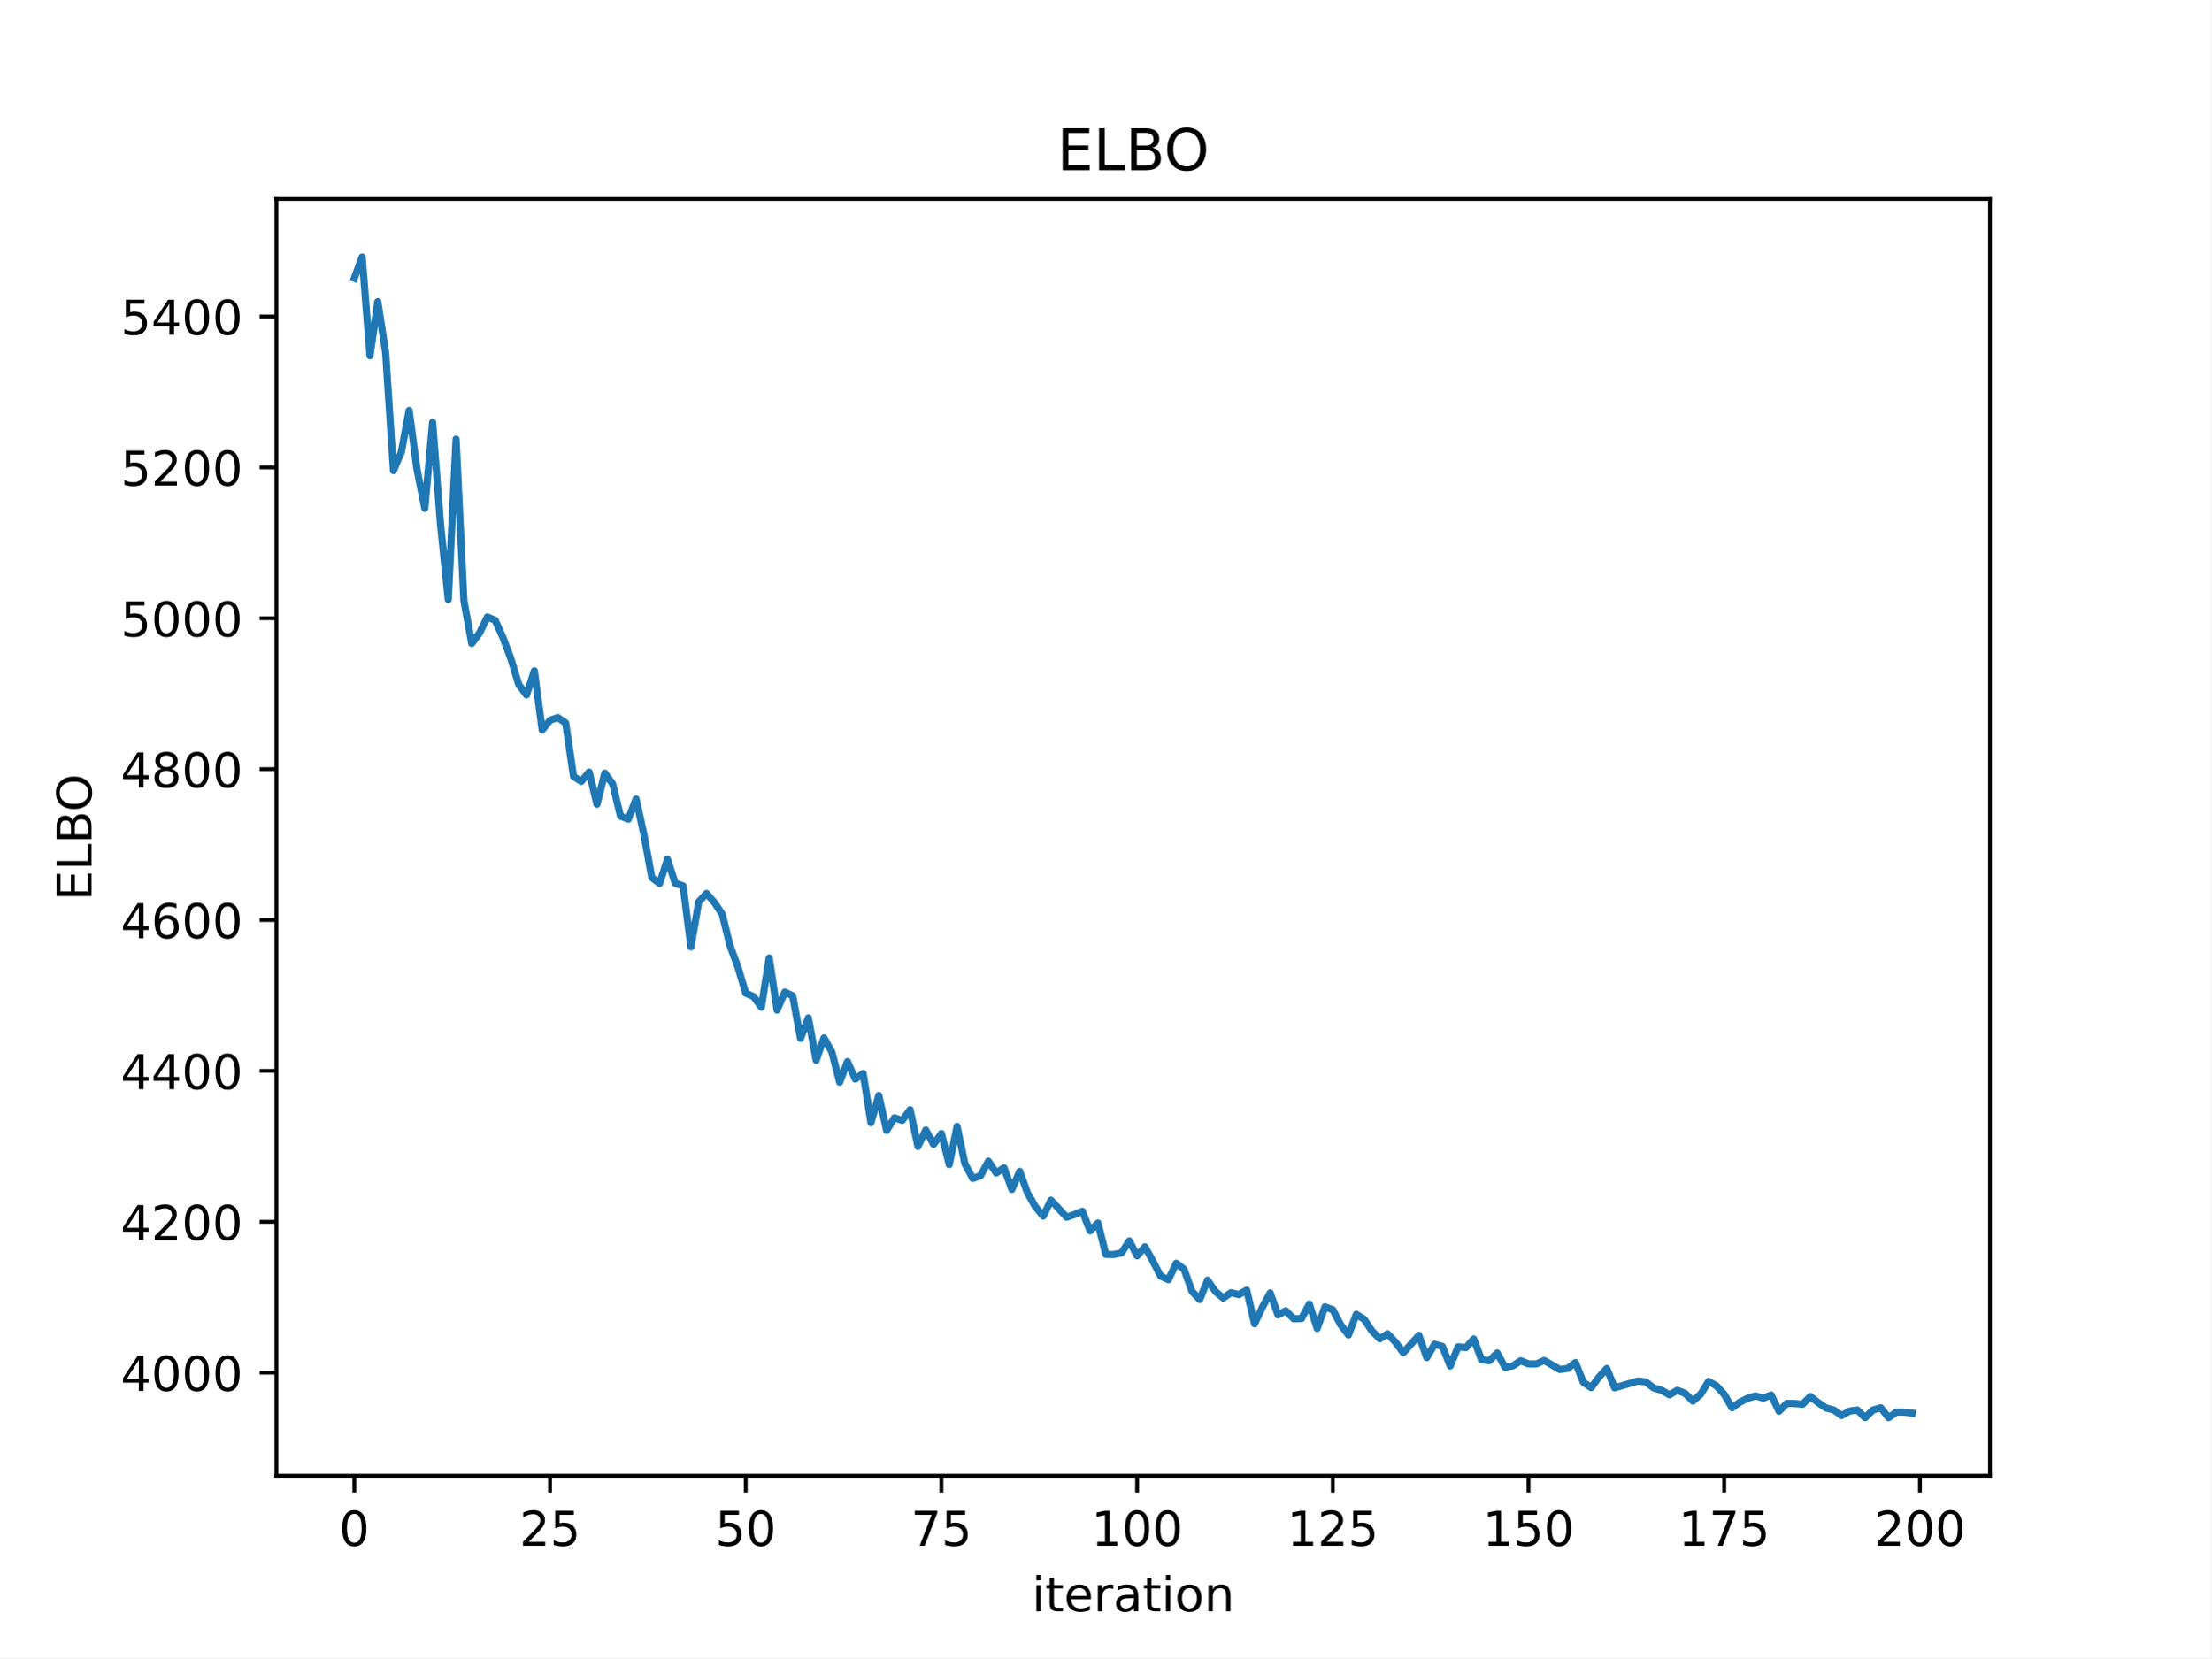
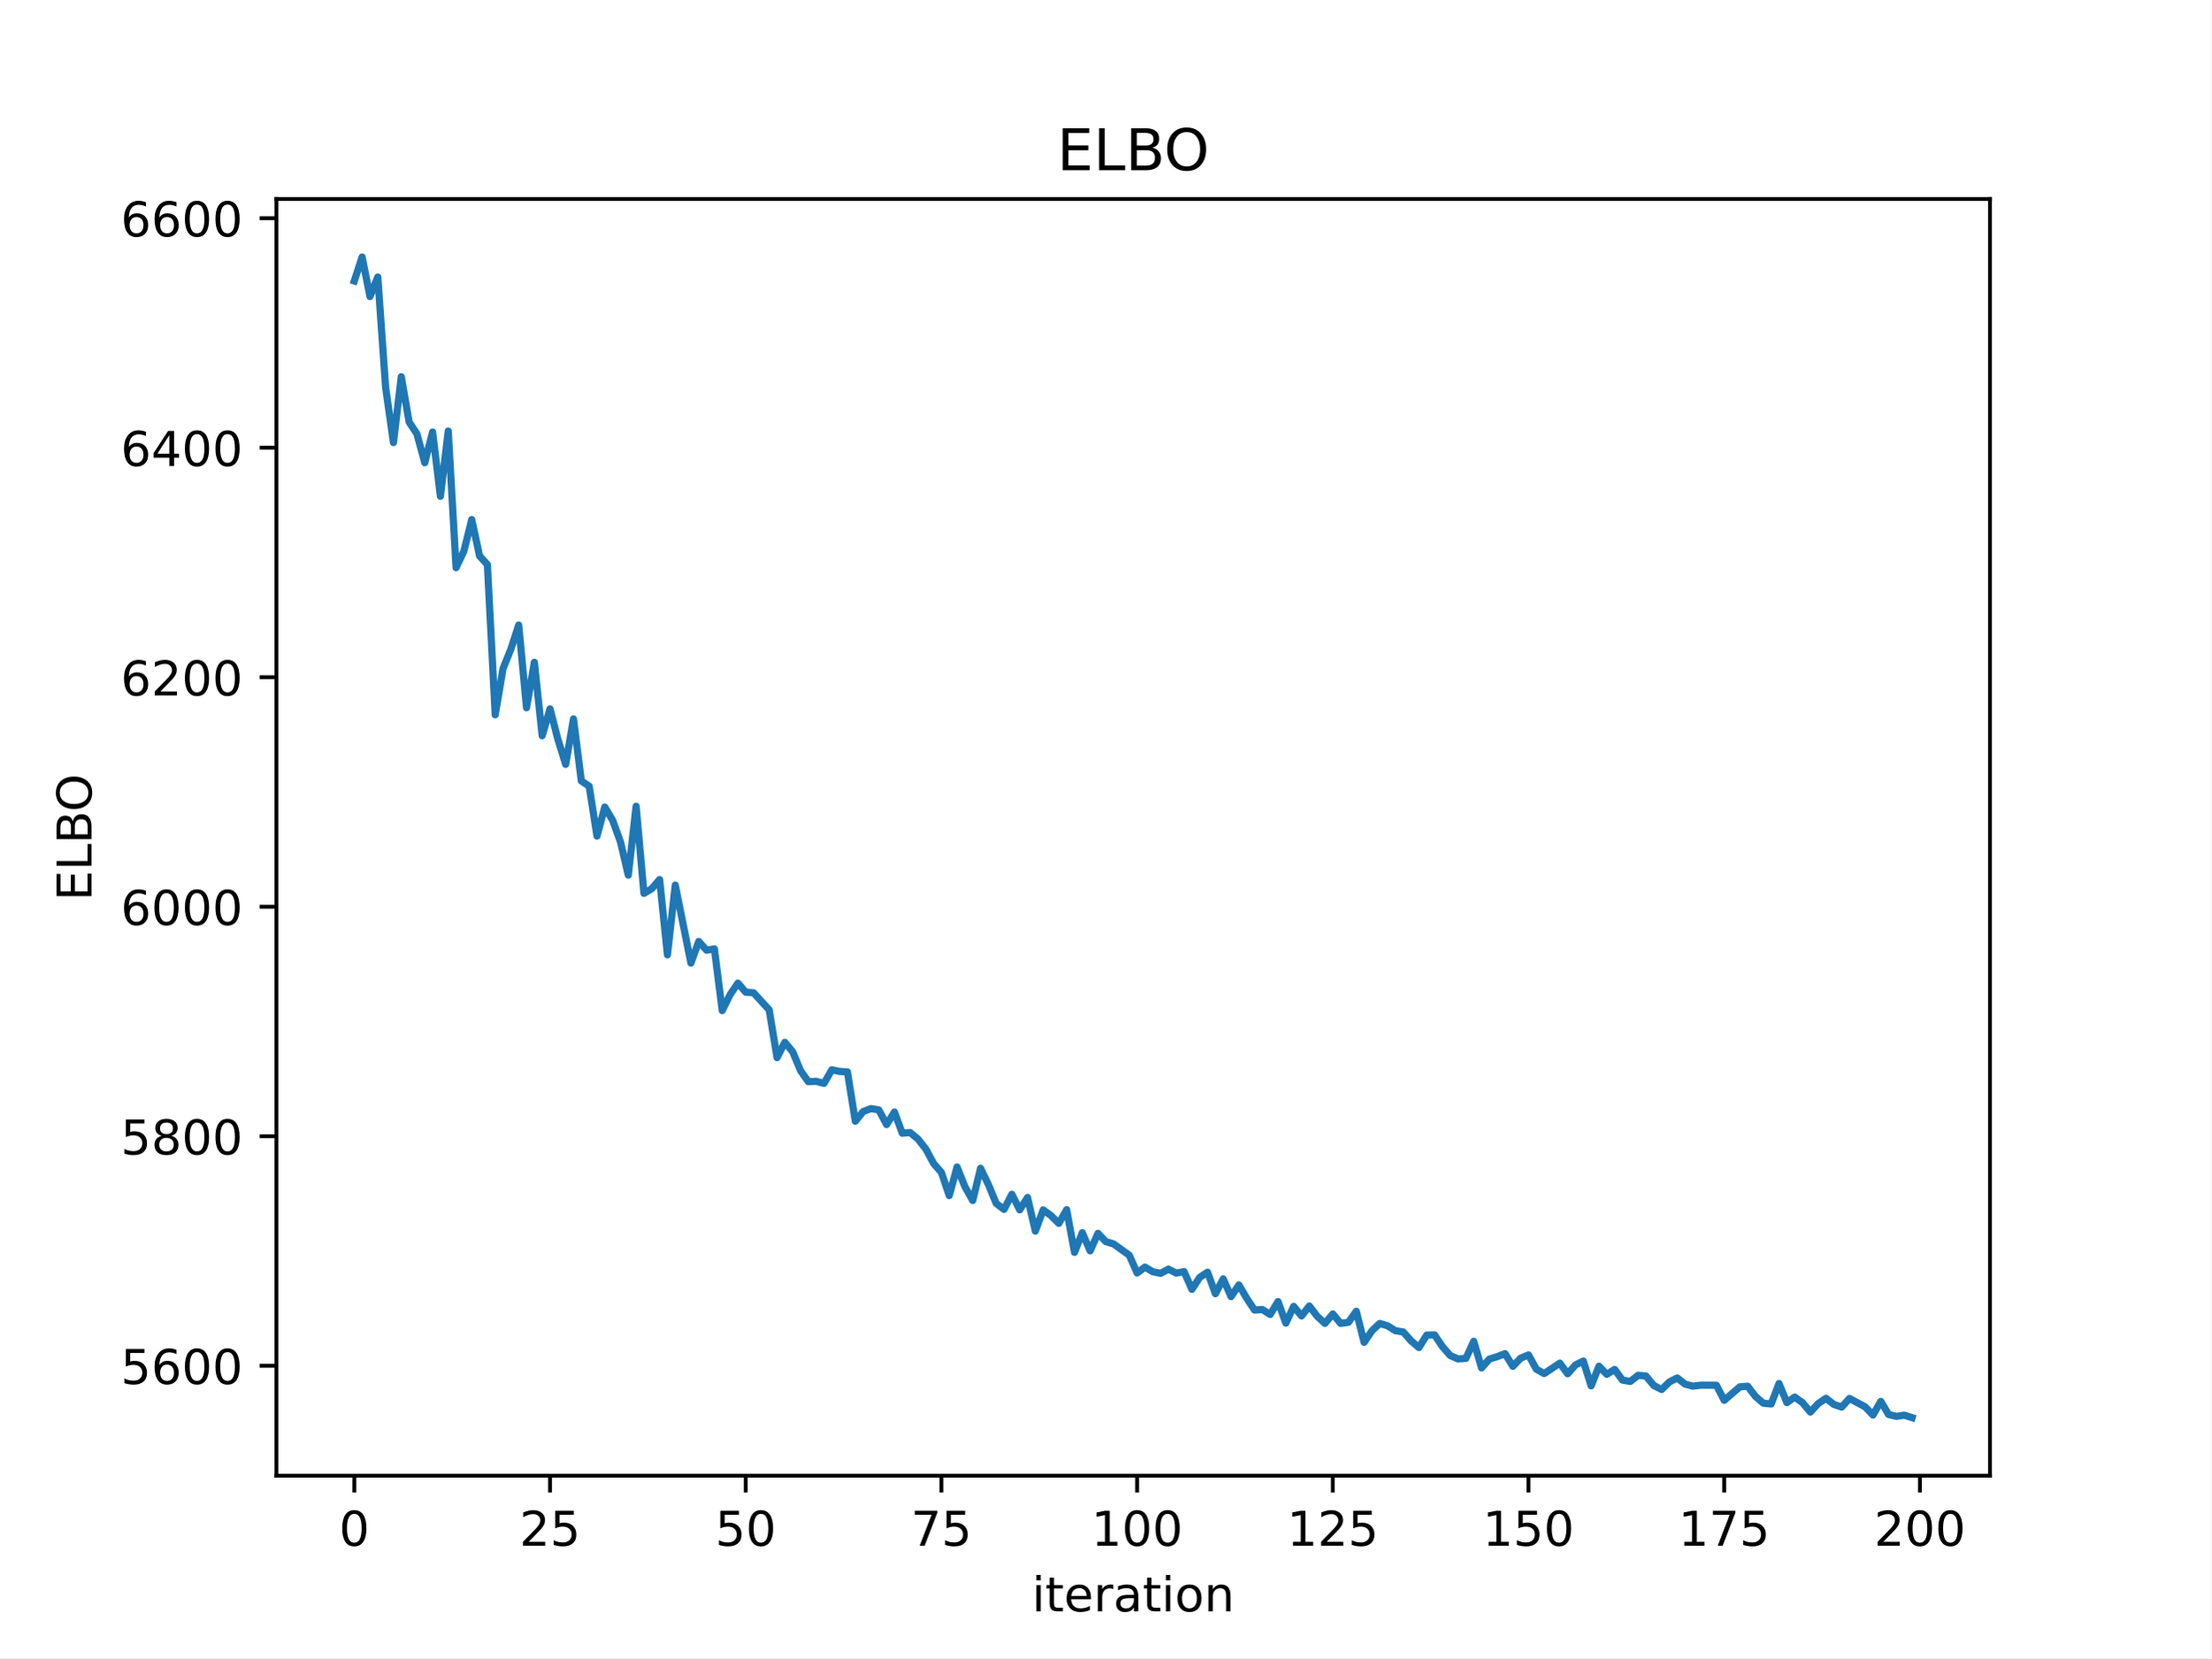
<svg xmlns="http://www.w3.org/2000/svg" xmlns:xlink="http://www.w3.org/1999/xlink" width="460.8pt" height="345.6pt" viewBox="0 0 460.8 345.6" version="1.1">
  <defs>
    <style type="text/css">*{stroke-linejoin: round; stroke-linecap: butt}</style>
  </defs>
  <g id="figure_1">
    <g id="patch_1">
      <path d="M 0 345.6  L 460.8 345.6  L 460.8 0  L 0 0  z " style="fill: #ffffff" />
    </g>
    <g id="axes_1">
      <g id="patch_2">
        <path d="M 57.6 307.584  L 414.72 307.584  L 414.72 41.472  L 57.6 41.472  z " style="fill: #ffffff" />
      </g>
      <g id="matplotlib.axis_1">
        <g id="xtick_1">
          <g id="line2d_1">
            <defs>
-               <path id="m67a12b1a2a" d="M 0 0  L 0 3.5  " style="stroke: #000000; stroke-width: 0.8" />
+               <path id="m1dc0c89820" d="M 0 0  L 0 3.5  " style="stroke: #000000; stroke-width: 0.8" />
            </defs>
            <g>
-               <use xlink:href="#m67a12b1a2a" x="73.833" y="307.584" style="stroke: #000000; stroke-width: 0.8" />
+               <use xlink:href="#m1dc0c89820" x="73.833" y="307.584" style="stroke: #000000; stroke-width: 0.8" />
            </g>
          </g>
          <g id="text_1">
            <g transform="translate(70.65148 322.1824) scale(0.1 -0.1)">
              <defs>
                <path id="DejaVuSans-30" d="M 2034 4250  Q 1547 4250 1301 3770  Q 1056 3291 1056 2328  Q 1056 1369 1301 889  Q 1547 409 2034 409  Q 2525 409 2770 889  Q 3016 1369 3016 2328  Q 3016 3291 2770 3770  Q 2525 4250 2034 4250  z M 2034 4750  Q 2819 4750 3233 4129  Q 3647 3509 3647 2328  Q 3647 1150 3233 529  Q 2819 -91 2034 -91  Q 1250 -91 836 529  Q 422 1150 422 2328  Q 422 3509 836 4129  Q 1250 4750 2034 4750  z " transform="scale(0.015625)" />
              </defs>
              <use xlink:href="#DejaVuSans-30" />
            </g>
          </g>
        </g>
        <g id="xtick_2">
          <g id="line2d_2">
            <g>
-               <use xlink:href="#m67a12b1a2a" x="114.618" y="307.584" style="stroke: #000000; stroke-width: 0.8" />
+               <use xlink:href="#m1dc0c89820" x="114.618" y="307.584" style="stroke: #000000; stroke-width: 0.8" />
            </g>
          </g>
          <g id="text_2">
            <g transform="translate(108.256 322.1824) scale(0.1 -0.1)">
              <defs>
                <path id="DejaVuSans-32" d="M 1228 531  L 3431 531  L 3431 0  L 469 0  L 469 531  Q 828 903 1448 1529  Q 2069 2156 2228 2338  Q 2531 2678 2651 2914  Q 2772 3150 2772 3378  Q 2772 3750 2511 3984  Q 2250 4219 1831 4219  Q 1534 4219 1204 4116  Q 875 4013 500 3803  L 500 4441  Q 881 4594 1212 4672  Q 1544 4750 1819 4750  Q 2544 4750 2975 4387  Q 3406 4025 3406 3419  Q 3406 3131 3298 2873  Q 3191 2616 2906 2266  Q 2828 2175 2409 1742  Q 1991 1309 1228 531  z " transform="scale(0.015625)" />
                <path id="DejaVuSans-35" d="M 691 4666  L 3169 4666  L 3169 4134  L 1269 4134  L 1269 2991  Q 1406 3038 1543 3061  Q 1681 3084 1819 3084  Q 2600 3084 3056 2656  Q 3513 2228 3513 1497  Q 3513 744 3044 326  Q 2575 -91 1722 -91  Q 1428 -91 1123 -41  Q 819 9 494 109  L 494 744  Q 775 591 1075 516  Q 1375 441 1709 441  Q 2250 441 2565 725  Q 2881 1009 2881 1497  Q 2881 1984 2565 2268  Q 2250 2553 1709 2553  Q 1456 2553 1204 2497  Q 953 2441 691 2322  L 691 4666  z " transform="scale(0.015625)" />
              </defs>
              <use xlink:href="#DejaVuSans-32" />
              <use xlink:href="#DejaVuSans-35" transform="translate(63.62305 0)" />
            </g>
          </g>
        </g>
        <g id="xtick_3">
          <g id="line2d_3">
            <g>
-               <use xlink:href="#m67a12b1a2a" x="155.404" y="307.584" style="stroke: #000000; stroke-width: 0.8" />
+               <use xlink:href="#m1dc0c89820" x="155.404" y="307.584" style="stroke: #000000; stroke-width: 0.8" />
            </g>
          </g>
          <g id="text_3">
            <g transform="translate(149.0417 322.1824) scale(0.1 -0.1)">
              <use xlink:href="#DejaVuSans-35" />
              <use xlink:href="#DejaVuSans-30" transform="translate(63.62305 0)" />
            </g>
          </g>
        </g>
        <g id="xtick_4">
          <g id="line2d_4">
            <g>
-               <use xlink:href="#m67a12b1a2a" x="196.19" y="307.584" style="stroke: #000000; stroke-width: 0.8" />
+               <use xlink:href="#m1dc0c89820" x="196.19" y="307.584" style="stroke: #000000; stroke-width: 0.8" />
            </g>
          </g>
          <g id="text_4">
            <g transform="translate(189.8275 322.1824) scale(0.1 -0.1)">
              <defs>
                <path id="DejaVuSans-37" d="M 525 4666  L 3525 4666  L 3525 4397  L 1831 0  L 1172 0  L 2766 4134  L 525 4134  L 525 4666  z " transform="scale(0.015625)" />
              </defs>
              <use xlink:href="#DejaVuSans-37" />
              <use xlink:href="#DejaVuSans-35" transform="translate(63.62305 0)" />
            </g>
          </g>
        </g>
        <g id="xtick_5">
          <g id="line2d_5">
            <g>
-               <use xlink:href="#m67a12b1a2a" x="236.976" y="307.584" style="stroke: #000000; stroke-width: 0.8" />
+               <use xlink:href="#m1dc0c89820" x="236.976" y="307.584" style="stroke: #000000; stroke-width: 0.8" />
            </g>
          </g>
          <g id="text_5">
            <g transform="translate(227.432 322.1824) scale(0.1 -0.1)">
              <defs>
                <path id="DejaVuSans-31" d="M 794 531  L 1825 531  L 1825 4091  L 703 3866  L 703 4441  L 1819 4666  L 2450 4666  L 2450 531  L 3481 531  L 3481 0  L 794 0  L 794 531  z " transform="scale(0.015625)" />
              </defs>
              <use xlink:href="#DejaVuSans-31" />
              <use xlink:href="#DejaVuSans-30" transform="translate(63.62305 0)" />
              <use xlink:href="#DejaVuSans-30" transform="translate(127.2461 0)" />
            </g>
          </g>
        </g>
        <g id="xtick_6">
          <g id="line2d_6">
            <g>
-               <use xlink:href="#m67a12b1a2a" x="277.761" y="307.584" style="stroke: #000000; stroke-width: 0.8" />
+               <use xlink:href="#m1dc0c89820" x="277.761" y="307.584" style="stroke: #000000; stroke-width: 0.8" />
            </g>
          </g>
          <g id="text_6">
            <g transform="translate(268.2177 322.1824) scale(0.1 -0.1)">
              <use xlink:href="#DejaVuSans-31" />
              <use xlink:href="#DejaVuSans-32" transform="translate(63.62305 0)" />
              <use xlink:href="#DejaVuSans-35" transform="translate(127.2461 0)" />
            </g>
          </g>
        </g>
        <g id="xtick_7">
          <g id="line2d_7">
            <g>
-               <use xlink:href="#m67a12b1a2a" x="318.547" y="307.584" style="stroke: #000000; stroke-width: 0.8" />
+               <use xlink:href="#m1dc0c89820" x="318.547" y="307.584" style="stroke: #000000; stroke-width: 0.8" />
            </g>
          </g>
          <g id="text_7">
            <g transform="translate(309.0035 322.1824) scale(0.1 -0.1)">
              <use xlink:href="#DejaVuSans-31" />
              <use xlink:href="#DejaVuSans-35" transform="translate(63.62305 0)" />
              <use xlink:href="#DejaVuSans-30" transform="translate(127.2461 0)" />
            </g>
          </g>
        </g>
        <g id="xtick_8">
          <g id="line2d_8">
            <g>
-               <use xlink:href="#m67a12b1a2a" x="359.333" y="307.584" style="stroke: #000000; stroke-width: 0.8" />
+               <use xlink:href="#m1dc0c89820" x="359.333" y="307.584" style="stroke: #000000; stroke-width: 0.8" />
            </g>
          </g>
          <g id="text_8">
            <g transform="translate(349.7892 322.1824) scale(0.1 -0.1)">
              <use xlink:href="#DejaVuSans-31" />
              <use xlink:href="#DejaVuSans-37" transform="translate(63.62305 0)" />
              <use xlink:href="#DejaVuSans-35" transform="translate(127.2461 0)" />
            </g>
          </g>
        </g>
        <g id="xtick_9">
          <g id="line2d_9">
            <g>
-               <use xlink:href="#m67a12b1a2a" x="400.119" y="307.584" style="stroke: #000000; stroke-width: 0.8" />
+               <use xlink:href="#m1dc0c89820" x="400.119" y="307.584" style="stroke: #000000; stroke-width: 0.8" />
            </g>
          </g>
          <g id="text_9">
            <g transform="translate(390.575 322.1824) scale(0.1 -0.1)">
              <use xlink:href="#DejaVuSans-32" />
              <use xlink:href="#DejaVuSans-30" transform="translate(63.62305 0)" />
              <use xlink:href="#DejaVuSans-30" transform="translate(127.2461 0)" />
            </g>
          </g>
        </g>
        <g id="text_10">
          <g transform="translate(215.0373 335.8606) scale(0.1 -0.1)">
            <defs>
              <path id="DejaVuSans-69" d="M 603 3500  L 1178 3500  L 1178 0  L 603 0  L 603 3500  z M 603 4863  L 1178 4863  L 1178 4134  L 603 4134  L 603 4863  z " transform="scale(0.015625)" />
              <path id="DejaVuSans-74" d="M 1172 4494  L 1172 3500  L 2356 3500  L 2356 3053  L 1172 3053  L 1172 1153  Q 1172 725 1289 603  Q 1406 481 1766 481  L 2356 481  L 2356 0  L 1766 0  Q 1100 0 847 248  Q 594 497 594 1153  L 594 3053  L 172 3053  L 172 3500  L 594 3500  L 594 4494  L 1172 4494  z " transform="scale(0.015625)" />
              <path id="DejaVuSans-65" d="M 3597 1894  L 3597 1613  L 953 1613  Q 991 1019 1311 708  Q 1631 397 2203 397  Q 2534 397 2845 478  Q 3156 559 3463 722  L 3463 178  Q 3153 47 2828 -22  Q 2503 -91 2169 -91  Q 1331 -91 842 396  Q 353 884 353 1716  Q 353 2575 817 3079  Q 1281 3584 2069 3584  Q 2775 3584 3186 3129  Q 3597 2675 3597 1894  z M 3022 2063  Q 3016 2534 2758 2815  Q 2500 3097 2075 3097  Q 1594 3097 1305 2825  Q 1016 2553 972 2059  L 3022 2063  z " transform="scale(0.015625)" />
              <path id="DejaVuSans-72" d="M 2631 2963  Q 2534 3019 2420 3045  Q 2306 3072 2169 3072  Q 1681 3072 1420 2755  Q 1159 2438 1159 1844  L 1159 0  L 581 0  L 581 3500  L 1159 3500  L 1159 2956  Q 1341 3275 1631 3429  Q 1922 3584 2338 3584  Q 2397 3584 2469 3576  Q 2541 3569 2628 3553  L 2631 2963  z " transform="scale(0.015625)" />
              <path id="DejaVuSans-61" d="M 2194 1759  Q 1497 1759 1228 1600  Q 959 1441 959 1056  Q 959 750 1161 570  Q 1363 391 1709 391  Q 2188 391 2477 730  Q 2766 1069 2766 1631  L 2766 1759  L 2194 1759  z M 3341 1997  L 3341 0  L 2766 0  L 2766 531  Q 2569 213 2275 61  Q 1981 -91 1556 -91  Q 1019 -91 701 211  Q 384 513 384 1019  Q 384 1609 779 1909  Q 1175 2209 1959 2209  L 2766 2209  L 2766 2266  Q 2766 2663 2505 2880  Q 2244 3097 1772 3097  Q 1472 3097 1187 3025  Q 903 2953 641 2809  L 641 3341  Q 956 3463 1253 3523  Q 1550 3584 1831 3584  Q 2591 3584 2966 3190  Q 3341 2797 3341 1997  z " transform="scale(0.015625)" />
              <path id="DejaVuSans-6f" d="M 1959 3097  Q 1497 3097 1228 2736  Q 959 2375 959 1747  Q 959 1119 1226 758  Q 1494 397 1959 397  Q 2419 397 2687 759  Q 2956 1122 2956 1747  Q 2956 2369 2687 2733  Q 2419 3097 1959 3097  z M 1959 3584  Q 2709 3584 3137 3096  Q 3566 2609 3566 1747  Q 3566 888 3137 398  Q 2709 -91 1959 -91  Q 1206 -91 779 398  Q 353 888 353 1747  Q 353 2609 779 3096  Q 1206 3584 1959 3584  z " transform="scale(0.015625)" />
              <path id="DejaVuSans-6e" d="M 3513 2113  L 3513 0  L 2938 0  L 2938 2094  Q 2938 2591 2744 2837  Q 2550 3084 2163 3084  Q 1697 3084 1428 2787  Q 1159 2491 1159 1978  L 1159 0  L 581 0  L 581 3500  L 1159 3500  L 1159 2956  Q 1366 3272 1645 3428  Q 1925 3584 2291 3584  Q 2894 3584 3203 3211  Q 3513 2838 3513 2113  z " transform="scale(0.015625)" />
            </defs>
            <use xlink:href="#DejaVuSans-69" />
            <use xlink:href="#DejaVuSans-74" transform="translate(27.7832 0)" />
            <use xlink:href="#DejaVuSans-65" transform="translate(66.99219 0)" />
            <use xlink:href="#DejaVuSans-72" transform="translate(128.5156 0)" />
            <use xlink:href="#DejaVuSans-61" transform="translate(169.6289 0)" />
            <use xlink:href="#DejaVuSans-74" transform="translate(230.9082 0)" />
            <use xlink:href="#DejaVuSans-69" transform="translate(270.1172 0)" />
            <use xlink:href="#DejaVuSans-6f" transform="translate(297.9004 0)" />
            <use xlink:href="#DejaVuSans-6e" transform="translate(359.082 0)" />
          </g>
        </g>
      </g>
      <g id="matplotlib.axis_2">
        <g id="ytick_1">
          <g id="line2d_10">
            <defs>
-               <path id="m65bf062b92" d="M 0 0  L -3.5 0  " style="stroke: #000000; stroke-width: 0.8" />
+               <path id="m5adf1d749b" d="M 0 0  L -3.5 0  " style="stroke: #000000; stroke-width: 0.8" />
            </defs>
            <g>
-               <use xlink:href="#m65bf062b92" x="57.6" y="286.109" style="stroke: #000000; stroke-width: 0.8" />
+               <use xlink:href="#m5adf1d749b" x="57.6" y="284.671" style="stroke: #000000; stroke-width: 0.8" />
            </g>
          </g>
          <g id="text_11">
-             <g transform="translate(25.15 289.908) scale(0.1 -0.1)">
-               <defs>
-                 <path id="DejaVuSans-34" d="M 2419 4116  L 825 1625  L 2419 1625  L 2419 4116  z M 2253 4666  L 3047 4666  L 3047 1625  L 3713 1625  L 3713 1100  L 3047 1100  L 3047 0  L 2419 0  L 2419 1100  L 313 1100  L 313 1709  L 2253 4666  z " transform="scale(0.015625)" />
-               </defs>
-               <use xlink:href="#DejaVuSans-34" />
-               <use xlink:href="#DejaVuSans-30" transform="translate(63.62305 0)" />
+             <g transform="translate(25.15 288.4698) scale(0.1 -0.1)">
+               <defs>
+                 <path id="DejaVuSans-36" d="M 2113 2584  Q 1688 2584 1439 2293  Q 1191 2003 1191 1497  Q 1191 994 1439 701  Q 1688 409 2113 409  Q 2538 409 2786 701  Q 3034 994 3034 1497  Q 3034 2003 2786 2293  Q 2538 2584 2113 2584  z M 3366 4563  L 3366 3988  Q 3128 4100 2886 4159  Q 2644 4219 2406 4219  Q 1781 4219 1451 3797  Q 1122 3375 1075 2522  Q 1259 2794 1537 2939  Q 1816 3084 2150 3084  Q 2853 3084 3261 2657  Q 3669 2231 3669 1497  Q 3669 778 3244 343  Q 2819 -91 2113 -91  Q 1303 -91 875 529  Q 447 1150 447 2328  Q 447 3434 972 4092  Q 1497 4750 2381 4750  Q 2619 4750 2861 4703  Q 3103 4656 3366 4563  z " transform="scale(0.015625)" />
+               </defs>
+               <use xlink:href="#DejaVuSans-35" />
+               <use xlink:href="#DejaVuSans-36" transform="translate(63.62305 0)" />
              <use xlink:href="#DejaVuSans-30" transform="translate(127.2461 0)" />
              <use xlink:href="#DejaVuSans-30" transform="translate(190.8691 0)" />
            </g>
          </g>
        </g>
        <g id="ytick_2">
          <g id="line2d_11">
            <g>
-               <use xlink:href="#m65bf062b92" x="57.6" y="254.659" style="stroke: #000000; stroke-width: 0.8" />
+               <use xlink:href="#m5adf1d749b" x="57.6" y="236.831" style="stroke: #000000; stroke-width: 0.8" />
            </g>
          </g>
          <g id="text_12">
-             <g transform="translate(25.15 258.4578) scale(0.1 -0.1)">
-               <use xlink:href="#DejaVuSans-34" />
-               <use xlink:href="#DejaVuSans-32" transform="translate(63.62305 0)" />
+             <g transform="translate(25.15 240.6301) scale(0.1 -0.1)">
+               <defs>
+                 <path id="DejaVuSans-38" d="M 2034 2216  Q 1584 2216 1326 1975  Q 1069 1734 1069 1313  Q 1069 891 1326 650  Q 1584 409 2034 409  Q 2484 409 2743 651  Q 3003 894 3003 1313  Q 3003 1734 2745 1975  Q 2488 2216 2034 2216  z M 1403 2484  Q 997 2584 770 2862  Q 544 3141 544 3541  Q 544 4100 942 4425  Q 1341 4750 2034 4750  Q 2731 4750 3128 4425  Q 3525 4100 3525 3541  Q 3525 3141 3298 2862  Q 3072 2584 2669 2484  Q 3125 2378 3379 2068  Q 3634 1759 3634 1313  Q 3634 634 3220 271  Q 2806 -91 2034 -91  Q 1263 -91 848 271  Q 434 634 434 1313  Q 434 1759 690 2068  Q 947 2378 1403 2484  z M 1172 3481  Q 1172 3119 1398 2916  Q 1625 2713 2034 2713  Q 2441 2713 2670 2916  Q 2900 3119 2900 3481  Q 2900 3844 2670 4047  Q 2441 4250 2034 4250  Q 1625 4250 1398 4047  Q 1172 3844 1172 3481  z " transform="scale(0.015625)" />
+               </defs>
+               <use xlink:href="#DejaVuSans-35" />
+               <use xlink:href="#DejaVuSans-38" transform="translate(63.62305 0)" />
              <use xlink:href="#DejaVuSans-30" transform="translate(127.2461 0)" />
              <use xlink:href="#DejaVuSans-30" transform="translate(190.8691 0)" />
            </g>
          </g>
        </g>
        <g id="ytick_3">
          <g id="line2d_12">
            <g>
-               <use xlink:href="#m65bf062b92" x="57.6" y="223.208" style="stroke: #000000; stroke-width: 0.8" />
+               <use xlink:href="#m5adf1d749b" x="57.6" y="188.991" style="stroke: #000000; stroke-width: 0.8" />
            </g>
          </g>
          <g id="text_13">
-             <g transform="translate(25.15 227.0076) scale(0.1 -0.1)">
-               <use xlink:href="#DejaVuSans-34" />
-               <use xlink:href="#DejaVuSans-34" transform="translate(63.62305 0)" />
+             <g transform="translate(25.15 192.7903) scale(0.1 -0.1)">
+               <use xlink:href="#DejaVuSans-36" />
+               <use xlink:href="#DejaVuSans-30" transform="translate(63.62305 0)" />
              <use xlink:href="#DejaVuSans-30" transform="translate(127.2461 0)" />
              <use xlink:href="#DejaVuSans-30" transform="translate(190.8691 0)" />
            </g>
          </g>
        </g>
        <g id="ytick_4">
          <g id="line2d_13">
            <g>
-               <use xlink:href="#m65bf062b92" x="57.6" y="191.758" style="stroke: #000000; stroke-width: 0.8" />
+               <use xlink:href="#m5adf1d749b" x="57.6" y="141.151" style="stroke: #000000; stroke-width: 0.8" />
            </g>
          </g>
          <g id="text_14">
-             <g transform="translate(25.15 195.5574) scale(0.1 -0.1)">
-               <defs>
-                 <path id="DejaVuSans-36" d="M 2113 2584  Q 1688 2584 1439 2293  Q 1191 2003 1191 1497  Q 1191 994 1439 701  Q 1688 409 2113 409  Q 2538 409 2786 701  Q 3034 994 3034 1497  Q 3034 2003 2786 2293  Q 2538 2584 2113 2584  z M 3366 4563  L 3366 3988  Q 3128 4100 2886 4159  Q 2644 4219 2406 4219  Q 1781 4219 1451 3797  Q 1122 3375 1075 2522  Q 1259 2794 1537 2939  Q 1816 3084 2150 3084  Q 2853 3084 3261 2657  Q 3669 2231 3669 1497  Q 3669 778 3244 343  Q 2819 -91 2113 -91  Q 1303 -91 875 529  Q 447 1150 447 2328  Q 447 3434 972 4092  Q 1497 4750 2381 4750  Q 2619 4750 2861 4703  Q 3103 4656 3366 4563  z " transform="scale(0.015625)" />
-               </defs>
-               <use xlink:href="#DejaVuSans-34" />
-               <use xlink:href="#DejaVuSans-36" transform="translate(63.62305 0)" />
+             <g transform="translate(25.15 144.9506) scale(0.1 -0.1)">
+               <use xlink:href="#DejaVuSans-36" />
+               <use xlink:href="#DejaVuSans-32" transform="translate(63.62305 0)" />
              <use xlink:href="#DejaVuSans-30" transform="translate(127.2461 0)" />
              <use xlink:href="#DejaVuSans-30" transform="translate(190.8691 0)" />
            </g>
          </g>
        </g>
        <g id="ytick_5">
          <g id="line2d_14">
            <g>
-               <use xlink:href="#m65bf062b92" x="57.6" y="160.308" style="stroke: #000000; stroke-width: 0.8" />
+               <use xlink:href="#m5adf1d749b" x="57.6" y="93.312" style="stroke: #000000; stroke-width: 0.8" />
            </g>
          </g>
          <g id="text_15">
-             <g transform="translate(25.15 164.1072) scale(0.1 -0.1)">
-               <defs>
-                 <path id="DejaVuSans-38" d="M 2034 2216  Q 1584 2216 1326 1975  Q 1069 1734 1069 1313  Q 1069 891 1326 650  Q 1584 409 2034 409  Q 2484 409 2743 651  Q 3003 894 3003 1313  Q 3003 1734 2745 1975  Q 2488 2216 2034 2216  z M 1403 2484  Q 997 2584 770 2862  Q 544 3141 544 3541  Q 544 4100 942 4425  Q 1341 4750 2034 4750  Q 2731 4750 3128 4425  Q 3525 4100 3525 3541  Q 3525 3141 3298 2862  Q 3072 2584 2669 2484  Q 3125 2378 3379 2068  Q 3634 1759 3634 1313  Q 3634 634 3220 271  Q 2806 -91 2034 -91  Q 1263 -91 848 271  Q 434 634 434 1313  Q 434 1759 690 2068  Q 947 2378 1403 2484  z M 1172 3481  Q 1172 3119 1398 2916  Q 1625 2713 2034 2713  Q 2441 2713 2670 2916  Q 2900 3119 2900 3481  Q 2900 3844 2670 4047  Q 2441 4250 2034 4250  Q 1625 4250 1398 4047  Q 1172 3844 1172 3481  z " transform="scale(0.015625)" />
-               </defs>
-               <use xlink:href="#DejaVuSans-34" />
-               <use xlink:href="#DejaVuSans-38" transform="translate(63.62305 0)" />
+             <g transform="translate(25.15 97.11087) scale(0.1 -0.1)">
+               <defs>
+                 <path id="DejaVuSans-34" d="M 2419 4116  L 825 1625  L 2419 1625  L 2419 4116  z M 2253 4666  L 3047 4666  L 3047 1625  L 3713 1625  L 3713 1100  L 3047 1100  L 3047 0  L 2419 0  L 2419 1100  L 313 1100  L 313 1709  L 2253 4666  z " transform="scale(0.015625)" />
+               </defs>
+               <use xlink:href="#DejaVuSans-36" />
+               <use xlink:href="#DejaVuSans-34" transform="translate(63.62305 0)" />
              <use xlink:href="#DejaVuSans-30" transform="translate(127.2461 0)" />
              <use xlink:href="#DejaVuSans-30" transform="translate(190.8691 0)" />
            </g>
          </g>
        </g>
        <g id="ytick_6">
          <g id="line2d_15">
            <g>
-               <use xlink:href="#m65bf062b92" x="57.6" y="128.858" style="stroke: #000000; stroke-width: 0.8" />
+               <use xlink:href="#m5adf1d749b" x="57.6" y="45.472" style="stroke: #000000; stroke-width: 0.8" />
            </g>
          </g>
          <g id="text_16">
-             <g transform="translate(25.15 132.657) scale(0.1 -0.1)">
-               <use xlink:href="#DejaVuSans-35" />
-               <use xlink:href="#DejaVuSans-30" transform="translate(63.62305 0)" />
-               <use xlink:href="#DejaVuSans-30" transform="translate(127.2461 0)" />
-               <use xlink:href="#DejaVuSans-30" transform="translate(190.8691 0)" />
-             </g>
-           </g>
-         </g>
-         <g id="ytick_7">
-           <g id="line2d_16">
-             <g>
-               <use xlink:href="#m65bf062b92" x="57.6" y="97.408" style="stroke: #000000; stroke-width: 0.8" />
-             </g>
-           </g>
-           <g id="text_17">
-             <g transform="translate(25.15 101.2068) scale(0.1 -0.1)">
-               <use xlink:href="#DejaVuSans-35" />
-               <use xlink:href="#DejaVuSans-32" transform="translate(63.62305 0)" />
-               <use xlink:href="#DejaVuSans-30" transform="translate(127.2461 0)" />
-               <use xlink:href="#DejaVuSans-30" transform="translate(190.8691 0)" />
-             </g>
-           </g>
-         </g>
-         <g id="ytick_8">
-           <g id="line2d_17">
-             <g>
-               <use xlink:href="#m65bf062b92" x="57.6" y="65.957" style="stroke: #000000; stroke-width: 0.8" />
-             </g>
-           </g>
-           <g id="text_18">
-             <g transform="translate(25.15 69.75657) scale(0.1 -0.1)">
-               <use xlink:href="#DejaVuSans-35" />
-               <use xlink:href="#DejaVuSans-34" transform="translate(63.62305 0)" />
-               <use xlink:href="#DejaVuSans-30" transform="translate(127.2461 0)" />
-               <use xlink:href="#DejaVuSans-30" transform="translate(190.8691 0)" />
-             </g>
-           </g>
-         </g>
-         <g id="text_19">
+             <g transform="translate(25.15 49.27114) scale(0.1 -0.1)">
+               <use xlink:href="#DejaVuSans-36" />
+               <use xlink:href="#DejaVuSans-36" transform="translate(63.62305 0)" />
+               <use xlink:href="#DejaVuSans-30" transform="translate(127.2461 0)" />
+               <use xlink:href="#DejaVuSans-30" transform="translate(190.8691 0)" />
+             </g>
+           </g>
+         </g>
+         <g id="text_17">
          <g transform="translate(19.07031 187.7522) rotate(-90) scale(0.1 -0.1)">
            <defs>
              <path id="DejaVuSans-45" d="M 628 4666  L 3578 4666  L 3578 4134  L 1259 4134  L 1259 2753  L 3481 2753  L 3481 2222  L 1259 2222  L 1259 531  L 3634 531  L 3634 0  L 628 0  L 628 4666  z " transform="scale(0.015625)" />
              <path id="DejaVuSans-4c" d="M 628 4666  L 1259 4666  L 1259 531  L 3531 531  L 3531 0  L 628 0  L 628 4666  z " transform="scale(0.015625)" />
              <path id="DejaVuSans-42" d="M 1259 2228  L 1259 519  L 2272 519  Q 2781 519 3026 730  Q 3272 941 3272 1375  Q 3272 1813 3026 2020  Q 2781 2228 2272 2228  L 1259 2228  z M 1259 4147  L 1259 2741  L 2194 2741  Q 2656 2741 2882 2914  Q 3109 3088 3109 3444  Q 3109 3797 2882 3972  Q 2656 4147 2194 4147  L 1259 4147  z M 628 4666  L 2241 4666  Q 2963 4666 3353 4366  Q 3744 4066 3744 3513  Q 3744 3084 3544 2831  Q 3344 2578 2956 2516  Q 3422 2416 3680 2098  Q 3938 1781 3938 1306  Q 3938 681 3513 340  Q 3088 0 2303 0  L 628 0  L 628 4666  z " transform="scale(0.015625)" />
              <path id="DejaVuSans-4f" d="M 2522 4238  Q 1834 4238 1429 3725  Q 1025 3213 1025 2328  Q 1025 1447 1429 934  Q 1834 422 2522 422  Q 3209 422 3611 934  Q 4013 1447 4013 2328  Q 4013 3213 3611 3725  Q 3209 4238 2522 4238  z M 2522 4750  Q 3503 4750 4090 4092  Q 4678 3434 4678 2328  Q 4678 1225 4090 567  Q 3503 -91 2522 -91  Q 1538 -91 948 565  Q 359 1222 359 2328  Q 359 3434 948 4092  Q 1538 4750 2522 4750  z " transform="scale(0.015625)" />
            </defs>
            <use xlink:href="#DejaVuSans-45" />
            <use xlink:href="#DejaVuSans-4c" transform="translate(63.18359 0)" />
            <use xlink:href="#DejaVuSans-42" transform="translate(118.8965 0)" />
            <use xlink:href="#DejaVuSans-4f" transform="translate(185.75 0)" />
          </g>
        </g>
      </g>
-       <g id="line2d_18">
-         <path d="M 73.833 57.997  L 75.464 53.568  L 77.096 74.148  L 78.727 62.869  L 80.358 73.478  L 81.99 98.075  L 83.621 94.272  L 85.253 85.563  L 86.884 97.782  L 88.516 105.938  L 90.147 87.991  L 91.778 109.072  L 93.41 124.98  L 95.041 91.532  L 96.673 125.194  L 98.304 134.122  L 99.936 131.931  L 101.567 128.591  L 103.198 129.298  L 104.83 132.922  L 106.461 137.276  L 108.093 142.676  L 109.724 144.848  L 111.356 139.816  L 112.987 152.146  L 114.618 150.125  L 116.25 149.557  L 117.881 150.68  L 119.513 161.815  L 121.144 162.868  L 122.776 160.927  L 124.407 167.639  L 126.038 161.153  L 127.67 163.378  L 129.301 170.095  L 130.933 170.747  L 132.564 166.527  L 134.196 174.001  L 135.827 182.894  L 137.458 184.156  L 139.09 179.092  L 140.721 184.114  L 142.353 184.645  L 143.984 197.351  L 145.616 187.966  L 147.247 186.22  L 148.879 188.114  L 150.51 190.557  L 152.141 197.137  L 153.773 201.549  L 155.404 207.006  L 157.036 207.712  L 158.667 209.935  L 160.299 199.671  L 161.93 210.533  L 163.561 206.775  L 165.193 207.567  L 166.824 216.45  L 168.456 212.16  L 170.087 220.998  L 171.719 216.334  L 173.35 219.251  L 174.981 225.561  L 176.613 221.266  L 178.244 224.922  L 179.876 223.753  L 181.507 234.006  L 183.139 228.349  L 184.77 235.624  L 186.401 232.997  L 188.033 233.523  L 189.664 231.295  L 191.296 238.954  L 192.927 235.53  L 194.559 238.52  L 196.19 236.265  L 197.821 242.739  L 199.453 234.774  L 201.084 242.562  L 202.716 245.628  L 204.347 245.06  L 205.979 242.024  L 207.61 244.483  L 209.241 243.417  L 210.873 247.92  L 212.504 244.145  L 214.136 248.661  L 215.767 251.497  L 217.399 253.478  L 219.03 250.16  L 222.293 253.705  L 223.924 253.153  L 225.556 252.468  L 227.187 256.548  L 228.819 254.924  L 230.45 261.461  L 232.081 261.48  L 233.713 261.16  L 235.344 258.648  L 236.976 261.751  L 238.607 259.879  L 240.239 262.795  L 241.87 265.964  L 243.501 266.739  L 245.133 263.298  L 246.764 264.548  L 248.396 269.137  L 250.027 270.864  L 251.659 266.833  L 253.29 269.175  L 254.921 270.562  L 256.553 269.43  L 258.184 269.844  L 259.816 268.9  L 261.447 275.917  L 263.079 272.468  L 264.71 269.489  L 266.341 274.068  L 267.973 273.203  L 269.604 274.872  L 271.236 274.83  L 272.867 271.813  L 274.499 276.888  L 276.13 272.385  L 277.761 272.997  L 279.393 276.103  L 281.024 278.252  L 282.656 273.943  L 284.287 274.974  L 285.919 277.411  L 287.55 279.046  L 289.181 278.016  L 290.813 279.739  L 292.444 281.952  L 295.707 278.33  L 297.339 282.972  L 298.97 280.18  L 300.601 280.644  L 302.233 284.719  L 303.864 280.732  L 305.496 280.878  L 307.127 279.085  L 308.759 283.419  L 310.39 283.62  L 312.021 282.007  L 313.653 284.988  L 315.284 284.684  L 316.916 283.609  L 318.547 284.298  L 320.179 284.291  L 321.81 283.56  L 325.073 285.455  L 326.704 285.226  L 328.336 284  L 329.967 288.099  L 331.599 289.227  L 333.23 287.022  L 334.862 285.239  L 336.493 289.269  L 341.387 287.845  L 343.019 288.048  L 344.65 289.318  L 346.282 289.765  L 347.913 290.735  L 349.544 289.789  L 351.176 290.414  L 352.807 292.025  L 354.439 290.582  L 356.07 287.926  L 357.702 288.842  L 359.333 290.627  L 360.964 293.423  L 362.596 292.255  L 364.227 291.445  L 365.859 290.971  L 367.49 291.412  L 369.122 290.769  L 370.753 294.145  L 372.384 292.508  L 374.016 292.542  L 375.647 292.702  L 377.279 291.073  L 378.91 292.349  L 380.542 293.461  L 382.173 293.897  L 383.804 295.046  L 385.436 294.127  L 387.067 293.886  L 388.699 295.486  L 390.33 293.895  L 391.962 293.426  L 393.593 295.488  L 395.224 294.328  L 396.856 294.343  L 398.487 294.556  L 398.487 294.556  " clip-path="url(#p37fb2b317e)" style="fill: none; stroke: #1f77b4; stroke-width: 1.5; stroke-linecap: square" />
+       <g id="line2d_16">
+         <path d="M 73.833 58.559  L 75.464 53.568  L 77.096 61.809  L 78.727 57.736  L 80.358 80.745  L 81.99 92.244  L 83.621 78.518  L 85.253 87.958  L 86.884 90.438  L 88.516 96.442  L 90.147 90.048  L 91.778 103.443  L 93.41 89.836  L 95.041 118.32  L 96.673 114.868  L 98.304 108.288  L 99.936 115.88  L 101.567 117.672  L 103.198 148.992  L 104.83 139.341  L 106.461 135.309  L 108.093 130.277  L 109.724 147.519  L 111.356 138.043  L 112.987 153.35  L 114.618 147.742  L 116.25 154.061  L 117.881 159.313  L 119.513 149.848  L 121.144 162.768  L 122.776 163.861  L 124.407 174.268  L 126.038 168.209  L 127.67 170.975  L 129.301 175.484  L 130.933 182.409  L 132.564 168.045  L 134.196 186.206  L 135.827 185.23  L 137.458 183.317  L 139.09 199.019  L 140.721 184.484  L 143.984 200.739  L 145.616 196.228  L 147.247 198.053  L 148.879 197.784  L 150.51 210.641  L 152.141 207.328  L 153.773 204.911  L 155.404 206.799  L 157.036 206.924  L 160.299 210.49  L 161.93 220.452  L 163.561 217.253  L 165.193 219.222  L 166.824 223.145  L 168.456 225.458  L 170.087 225.382  L 171.719 225.814  L 173.35 222.979  L 174.981 223.324  L 176.613 223.428  L 178.244 233.711  L 179.876 231.686  L 181.507 231.066  L 183.139 231.342  L 184.77 234.398  L 186.401 231.779  L 188.033 236.199  L 189.664 236.056  L 191.296 237.4  L 192.927 239.466  L 194.559 242.493  L 196.19 244.381  L 197.821 249.205  L 199.453 243.236  L 201.084 247.334  L 202.716 250.229  L 204.347 243.508  L 205.979 246.893  L 207.61 250.832  L 209.241 252.074  L 210.873 248.923  L 212.504 252.172  L 214.136 249.59  L 215.767 256.609  L 217.399 252.183  L 219.03 253.376  L 220.661 254.994  L 222.293 252.137  L 223.924 261.035  L 225.556 256.929  L 227.187 260.724  L 228.819 257.066  L 230.45 258.799  L 232.081 259.277  L 235.344 261.636  L 236.976 265.335  L 238.607 264.101  L 240.239 265.073  L 241.87 265.411  L 243.501 264.526  L 245.133 265.357  L 246.764 265.046  L 248.396 268.743  L 250.027 266.234  L 251.659 265.169  L 253.29 269.648  L 254.921 266.557  L 256.553 270.265  L 258.184 267.823  L 259.816 270.602  L 261.447 273.057  L 263.079 272.944  L 264.71 273.987  L 266.341 271.28  L 267.973 275.785  L 269.604 272.292  L 271.236 274.284  L 272.867 272.218  L 274.499 274.346  L 276.13 275.842  L 277.761 273.866  L 279.393 275.844  L 281.024 275.604  L 282.656 273.309  L 284.287 279.793  L 285.919 277.367  L 287.55 275.846  L 289.181 276.347  L 290.813 277.365  L 292.444 277.621  L 294.076 279.482  L 295.707 280.872  L 297.339 278.273  L 298.97 278.232  L 300.601 280.675  L 302.233 282.537  L 303.864 283.252  L 305.496 283.135  L 307.127 279.566  L 308.759 285.116  L 310.39 283.27  L 312.021 282.772  L 313.653 282.144  L 315.284 284.788  L 316.916 283.079  L 318.547 282.409  L 320.179 285.38  L 321.81 286.299  L 325.073 284.12  L 326.704 286.344  L 328.336 284.496  L 329.967 283.693  L 331.599 288.855  L 333.23 284.76  L 334.862 286.45  L 336.493 285.43  L 338.124 287.663  L 339.756 287.94  L 341.387 286.658  L 343.019 286.807  L 344.65 288.78  L 346.282 289.621  L 347.913 288.037  L 349.544 287.213  L 351.176 288.495  L 352.807 288.922  L 354.439 288.715  L 357.702 288.727  L 359.333 291.869  L 362.596 289.062  L 364.227 288.938  L 365.859 291.079  L 367.49 292.478  L 369.122 292.636  L 370.753 288.366  L 372.384 292.344  L 374.016 291.196  L 375.647 292.355  L 377.279 294.321  L 378.91 292.557  L 380.542 291.449  L 382.173 292.721  L 383.804 293.286  L 385.436 291.48  L 388.699 293.237  L 390.33 294.938  L 391.962 292.096  L 393.593 294.826  L 395.224 295.221  L 396.856 294.967  L 398.487 295.488  L 398.487 295.488  " clip-path="url(#p32530c375d)" style="fill: none; stroke: #1f77b4; stroke-width: 1.5; stroke-linecap: square" />
      </g>
      <g id="patch_3">
        <path d="M 57.6 307.584  L 57.6 41.472  " style="fill: none; stroke: #000000; stroke-width: 0.8; stroke-linejoin: miter; stroke-linecap: square" />
      </g>
      <g id="patch_4">
        <path d="M 414.72 307.584  L 414.72 41.472  " style="fill: none; stroke: #000000; stroke-width: 0.8; stroke-linejoin: miter; stroke-linecap: square" />
      </g>
      <g id="patch_5">
        <path d="M 57.6 307.584  L 414.72 307.584  " style="fill: none; stroke: #000000; stroke-width: 0.8; stroke-linejoin: miter; stroke-linecap: square" />
      </g>
      <g id="patch_6">
        <path d="M 57.6 41.472  L 414.72 41.472  " style="fill: none; stroke: #000000; stroke-width: 0.8; stroke-linejoin: miter; stroke-linecap: square" />
      </g>
-       <g id="text_20">
+       <g id="text_18">
        <g transform="translate(220.2909 35.472) scale(0.12 -0.12)">
          <use xlink:href="#DejaVuSans-45" />
          <use xlink:href="#DejaVuSans-4c" transform="translate(63.18359 0)" />
          <use xlink:href="#DejaVuSans-42" transform="translate(118.8965 0)" />
          <use xlink:href="#DejaVuSans-4f" transform="translate(185.75 0)" />
        </g>
      </g>
    </g>
  </g>
  <defs>
-     <clipPath id="p37fb2b317e">
+     <clipPath id="p32530c375d">
      <rect x="57.6" y="41.472" width="357.12" height="266.112" />
    </clipPath>
  </defs>
</svg>
